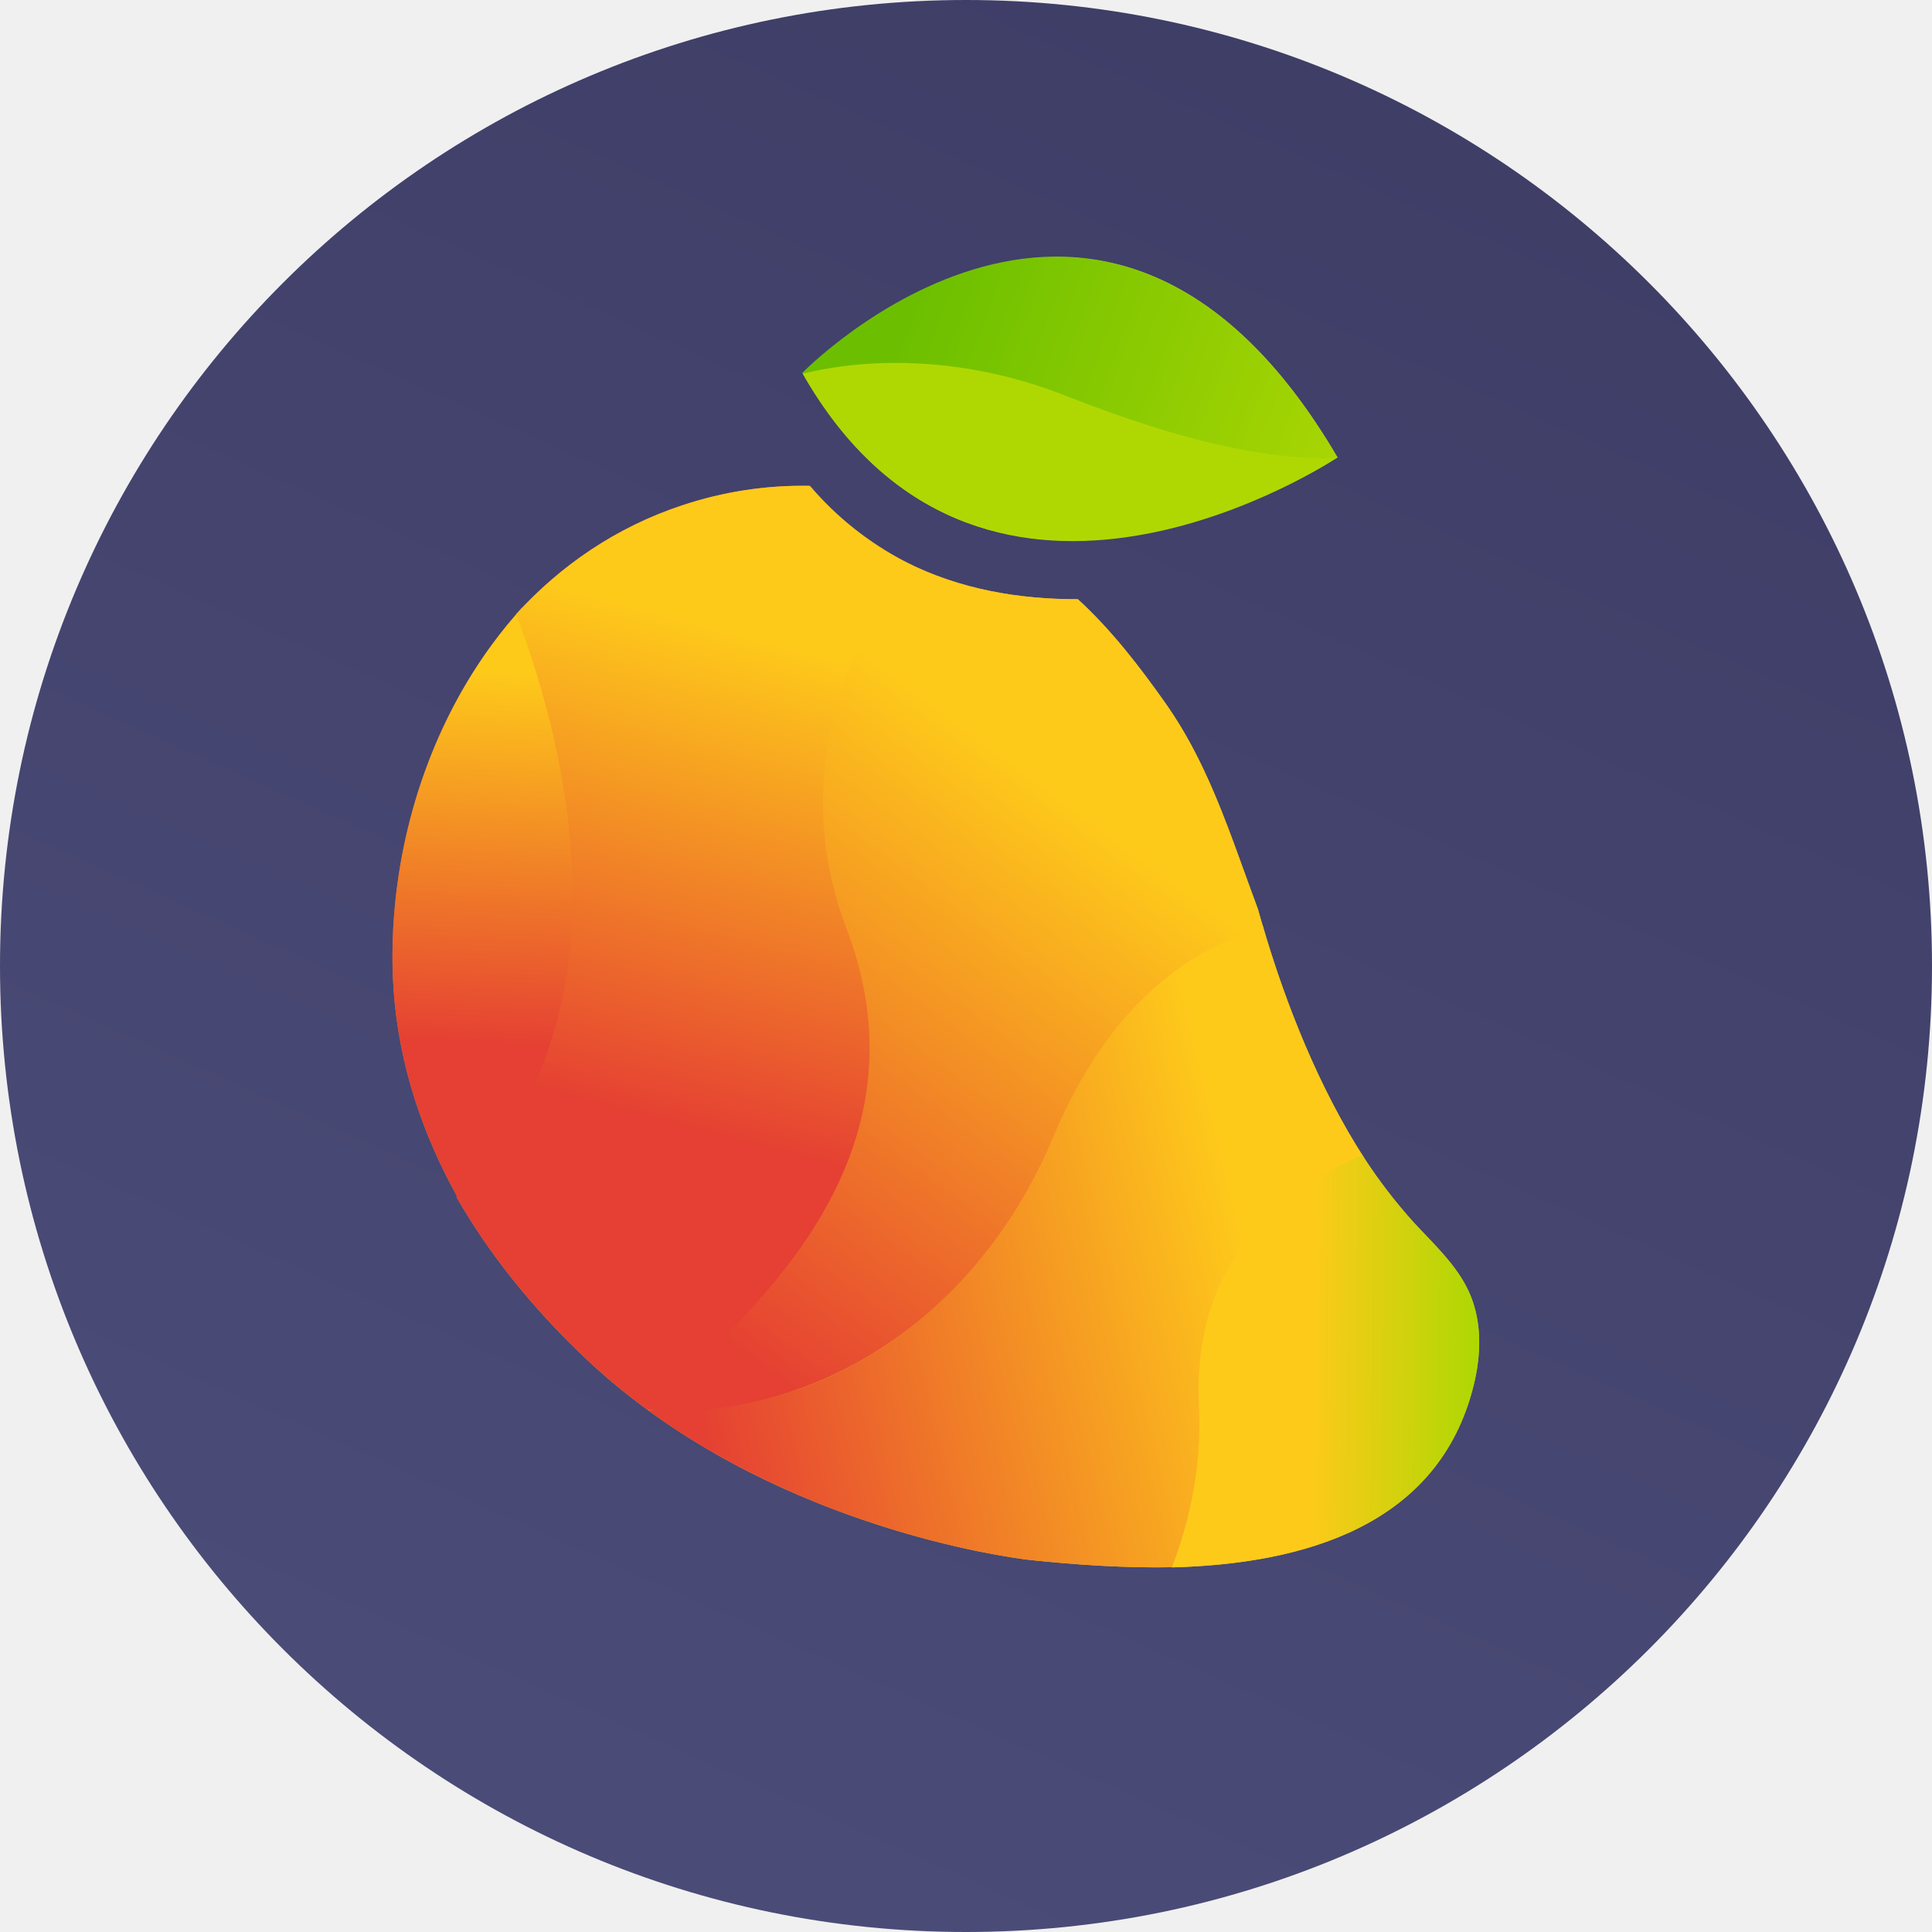
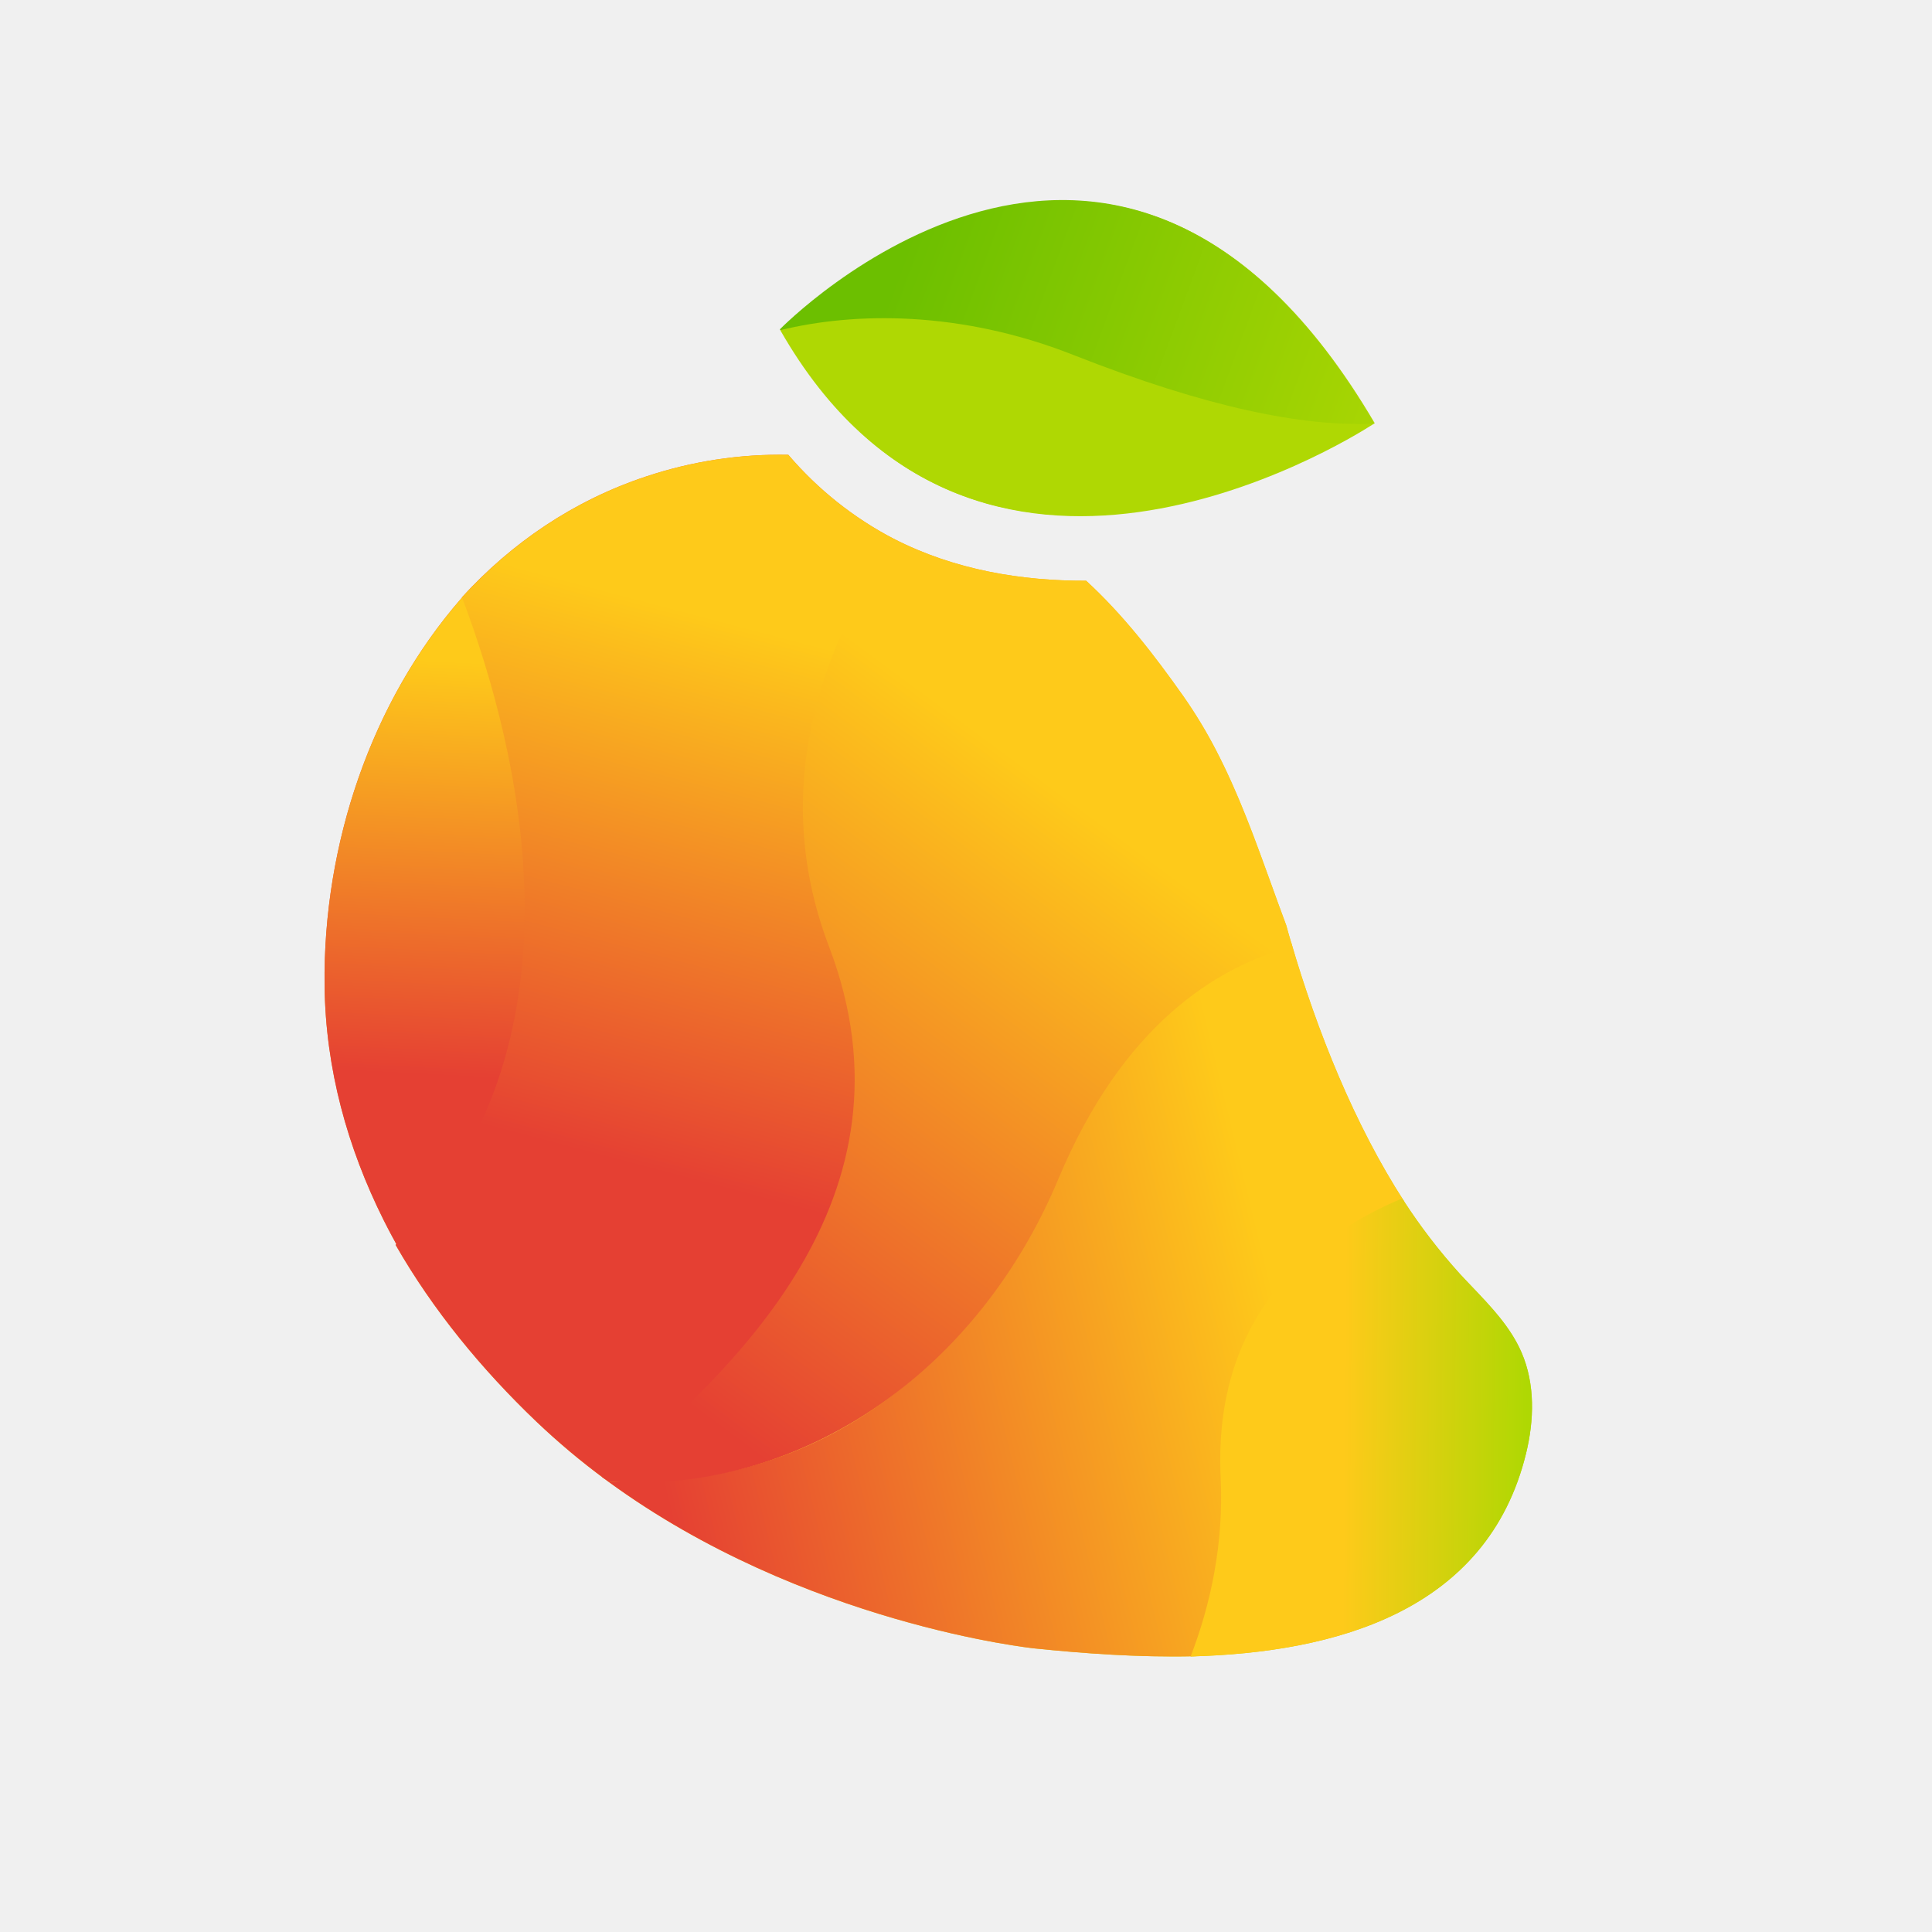
<svg xmlns="http://www.w3.org/2000/svg" width="32" height="32" viewBox="0 0 32 32" fill="none">
-   <g clip-path="url(#clip0_1_6)">
-     <path d="M16 32C24.837 32 32 24.837 32 16C32 7.163 24.837 0 16 0C7.163 0 0 7.163 0 16C0 24.837 7.163 32 16 32Z" fill="url(#paint0_linear_1_6)" />
-     <path fill-rule="evenodd" clip-rule="evenodd" d="M14.984 9.299C14.984 9.299 14.984 9.299 14.984 9.299C15.897 9.767 16.897 9.928 17.853 9.925C18.409 10.435 18.871 11.035 19.305 11.65C19.486 11.908 19.648 12.177 19.792 12.456C20.124 13.095 20.368 13.772 20.615 14.457C20.688 14.658 20.761 14.859 20.836 15.061C20.86 15.147 20.884 15.233 20.91 15.32L20.911 15.319C21.293 16.629 21.85 18.027 22.597 19.183L22.597 19.183C22.844 19.562 23.12 19.921 23.424 20.257C23.484 20.322 23.545 20.386 23.607 20.45L23.607 20.45L23.607 20.45L23.607 20.45C23.893 20.75 24.181 21.052 24.344 21.429C24.548 21.9 24.532 22.441 24.41 22.939C23.833 25.287 21.572 25.904 19.411 25.961L19.412 25.958C18.602 25.974 17.798 25.914 17.084 25.841C17.084 25.841 13.644 25.485 10.727 23.352L10.633 23.282C10.633 23.282 10.633 23.282 10.633 23.282C10.293 23.029 9.968 22.755 9.661 22.462C8.843 21.682 8.116 20.797 7.56 19.825C7.563 19.822 7.567 19.818 7.571 19.814C7.505 19.696 7.442 19.576 7.381 19.455C6.843 18.378 6.516 17.206 6.501 15.96C6.475 13.869 7.191 11.728 8.55 10.175C8.55 10.174 8.549 10.173 8.549 10.172C9.285 9.365 10.205 8.732 11.294 8.371C11.977 8.143 12.694 8.033 13.414 8.047C13.852 8.562 14.385 8.987 14.984 9.299ZM13.308 22.979C13.8 22.799 14.266 22.558 14.701 22.26C14.264 22.556 13.796 22.797 13.308 22.979Z" fill="url(#paint1_linear_1_6)" />
-     <path fill-rule="evenodd" clip-rule="evenodd" d="M22.125 7.596C22.125 7.596 22.126 7.596 22.126 7.596L22.156 7.577C18.32 1.033 13.304 6.185 13.304 6.185L13.311 6.198C13.311 6.198 13.311 6.198 13.31 6.198C16.195 11.255 21.676 7.884 22.125 7.596Z" fill="url(#paint2_linear_1_6)" />
-     <path d="M17.37 18.866C16.313 21.393 14.283 23.066 11.825 23.32C11.772 23.327 11.099 23.38 10.727 23.353C13.644 25.485 17.084 25.841 17.084 25.841C17.821 25.916 18.655 25.978 19.491 25.956C19.786 25.187 19.952 24.306 19.904 23.307C19.794 20.986 21.14 19.794 22.597 19.183C21.85 18.028 21.293 16.629 20.911 15.319C19.773 15.622 18.328 16.574 17.37 18.866Z" fill="url(#paint3_linear_1_6)" />
-     <path d="M19.859 23.29C19.907 24.29 19.706 25.191 19.411 25.961C21.572 25.904 23.833 25.287 24.41 22.939C24.532 22.441 24.548 21.9 24.344 21.429C24.146 20.971 23.764 20.624 23.425 20.257C23.107 19.906 22.819 19.53 22.564 19.132C21.108 19.744 19.748 20.969 19.859 23.29Z" fill="url(#paint4_linear_1_6)" />
-     <path d="M20.836 15.061C20.504 14.172 20.221 13.283 19.792 12.456C19.648 12.177 19.486 11.908 19.306 11.65C18.871 11.035 18.409 10.435 17.853 9.925C16.897 9.928 15.898 9.767 14.984 9.299C14.059 10.611 13.001 12.837 13.97 15.378C15.4 19.13 12.497 21.695 10.633 23.282L10.727 23.352C11.077 23.38 11.428 23.375 11.776 23.337C14.235 23.084 16.382 21.37 17.439 18.844C18.397 16.552 19.791 15.681 20.927 15.378C20.895 15.272 20.865 15.166 20.836 15.061Z" fill="url(#paint5_linear_1_6)" />
-     <path d="M8.65 10.064C7.226 11.624 6.475 13.819 6.501 15.96C6.516 17.206 6.843 18.378 7.382 19.455C7.462 19.617 7.548 19.776 7.638 19.933C10.633 16.927 9.551 12.448 8.65 10.064Z" fill="url(#paint6_linear_1_6)" />
-     <path d="M14.02 15.378C13.051 12.836 14.086 10.624 15.01 9.312C14.401 8.999 13.858 8.569 13.414 8.047C12.694 8.033 11.977 8.143 11.295 8.371C10.205 8.732 9.285 9.365 8.549 10.172C9.43 12.504 10.489 16.885 7.56 19.825C8.116 20.797 8.844 21.682 9.661 22.462C9.983 22.769 10.325 23.056 10.684 23.32C12.547 21.733 15.451 19.13 14.02 15.378Z" fill="url(#paint7_linear_1_6)" />
-     <path d="M17.633 6.602C19.66 7.402 21.081 7.619 22.11 7.588L22.14 7.569C18.304 1.025 13.288 6.177 13.288 6.177L13.295 6.19C14.377 5.998 15.95 5.938 17.633 6.602Z" fill="url(#paint8_linear_1_6)" />
-     <path d="M17.658 6.557C15.976 5.894 14.394 5.919 13.294 6.19C16.179 11.247 21.661 7.876 22.109 7.588C21.079 7.619 19.686 7.357 17.658 6.557Z" fill="url(#paint9_linear_1_6)" />
-   </g>
+   <path fill-rule="evenodd" clip-rule="evenodd" d="M14.801 8.923C14.802 8.923 14.802 8.923 14.802 8.923C15.816 9.444 16.927 9.622 17.99 9.619C18.607 10.186 19.121 10.852 19.603 11.536C19.803 11.822 19.984 12.121 20.144 12.431C20.513 13.142 20.784 13.894 21.059 14.655C21.139 14.878 21.22 15.102 21.304 15.325C21.33 15.421 21.357 15.517 21.386 15.613L21.387 15.613C21.812 17.068 22.431 18.622 23.261 19.905L23.26 19.905C23.535 20.327 23.842 20.726 24.18 21.099C24.246 21.171 24.314 21.242 24.382 21.313L24.382 21.314L24.382 21.314L24.383 21.314C24.7 21.647 25.02 21.982 25.202 22.402C25.428 22.925 25.411 23.526 25.275 24.079C24.634 26.688 22.122 27.373 19.721 27.436L19.722 27.433C18.822 27.451 17.928 27.384 17.135 27.303C17.135 27.303 13.312 26.907 10.072 24.538L9.967 24.461C9.967 24.461 9.967 24.461 9.967 24.461C9.589 24.179 9.228 23.874 8.887 23.549C7.979 22.682 7.17 21.699 6.552 20.619C6.557 20.615 6.561 20.611 6.565 20.607C6.492 20.475 6.422 20.342 6.354 20.208C5.757 19.011 5.392 17.709 5.376 16.324C5.348 14.001 6.142 11.622 7.653 9.897C7.652 9.896 7.652 9.894 7.651 9.893C8.469 8.997 9.492 8.293 10.702 7.892C11.461 7.639 12.257 7.517 13.057 7.533C13.544 8.104 14.136 8.576 14.801 8.923ZM12.939 24.123C13.486 23.924 14.004 23.655 14.487 23.324C14.001 23.653 13.482 23.922 12.939 24.123Z" fill="url(#paint0_linear_6_313)" />
+   <path fill-rule="evenodd" clip-rule="evenodd" d="M22.736 7.031C22.737 7.031 22.737 7.031 22.737 7.031L22.77 7.01C18.508 -0.261 12.935 5.464 12.935 5.464L12.943 5.478C12.943 5.478 12.942 5.478 12.942 5.478C16.147 11.097 22.238 7.352 22.736 7.031Z" fill="url(#paint1_linear_6_313)" />
+   <path d="M17.453 19.554C16.278 22.361 14.023 24.221 11.291 24.502C11.232 24.51 10.485 24.569 10.072 24.538C13.312 26.908 17.135 27.303 17.135 27.303C17.954 27.387 18.88 27.456 19.81 27.432C20.137 26.577 20.322 25.598 20.269 24.488C20.146 21.909 21.642 20.584 23.261 19.905C22.431 18.622 21.812 17.068 21.387 15.613C20.123 15.949 18.517 17.007 17.453 19.554Z" fill="url(#paint2_linear_6_313)" />
+   <path d="M20.218 24.469C20.271 25.58 20.049 26.582 19.721 27.436C22.122 27.373 24.634 26.688 25.275 24.079C25.411 23.526 25.428 22.924 25.202 22.402C24.982 21.892 24.557 21.507 24.18 21.099C23.827 20.709 23.508 20.291 23.224 19.849C21.606 20.529 20.095 21.89 20.218 24.469Z" fill="url(#paint3_linear_6_313)" />
+   <path d="M21.304 15.325C20.935 14.338 20.621 13.35 20.144 12.431C19.984 12.121 19.804 11.822 19.604 11.536C19.121 10.852 18.607 10.186 17.99 9.619C16.927 9.622 15.817 9.444 14.802 8.923C13.774 10.381 12.598 12.854 13.674 15.678C15.264 19.847 12.038 22.696 9.968 24.461L10.072 24.538C10.46 24.569 10.851 24.563 11.238 24.522C13.969 24.24 16.355 22.336 17.529 19.529C18.594 16.982 20.143 16.014 21.405 15.678C21.37 15.56 21.336 15.443 21.304 15.325Z" fill="url(#paint4_linear_6_313)" />
+   <path d="M7.764 9.773C6.181 11.507 5.347 13.945 5.376 16.325C5.392 17.709 5.757 19.012 6.354 20.208C6.444 20.388 6.539 20.565 6.64 20.739C9.967 17.399 8.765 12.423 7.764 9.773Z" fill="url(#paint5_linear_6_313)" />
+   <path d="M13.731 15.678C12.654 12.853 13.804 10.396 14.83 8.938C14.153 8.59 13.551 8.112 13.057 7.533C12.258 7.517 11.461 7.639 10.702 7.892C9.492 8.293 8.47 8.997 7.652 9.893C8.631 12.484 9.807 17.352 6.553 20.619C7.171 21.699 7.979 22.682 8.887 23.549C9.246 23.89 9.625 24.209 10.024 24.502C12.094 22.739 15.32 19.847 13.731 15.678Z" fill="url(#paint6_linear_6_313)" />
+   <path d="M17.745 5.927C19.998 6.816 21.576 7.057 22.72 7.022L22.753 7.001C18.491 -0.27 12.917 5.455 12.917 5.455L12.925 5.469C14.128 5.256 15.875 5.189 17.745 5.927Z" fill="url(#paint7_linear_6_313)" />
+   <path d="M17.773 5.877C15.904 5.14 14.146 5.168 12.924 5.469C16.129 11.088 22.22 7.342 22.718 7.022C21.574 7.057 20.026 6.765 17.773 5.877Z" fill="url(#paint8_linear_6_313)" />
  <defs>
-     <linearGradient id="paint0_linear_1_6" x1="9.5" y1="29.5" x2="22" y2="1.5" gradientUnits="userSpaceOnUse">
-       <stop stop-color="#4B4B78" />
-       <stop offset="1" stop-color="#3E3E67" />
-     </linearGradient>
-     <linearGradient id="paint1_linear_1_6" x1="4.256" y1="11.116" x2="27.712" y2="25.172" gradientUnits="userSpaceOnUse">
+     <linearGradient id="paint0_linear_6_313" x1="2.882" y1="10.943" x2="28.944" y2="26.56" gradientUnits="userSpaceOnUse">
      <stop stop-color="#E54033" />
      <stop offset="0.49" stop-color="#FECA1A" />
      <stop offset="1" stop-color="#AFD803" />
    </linearGradient>
-     <linearGradient id="paint2_linear_1_6" x1="6641.39" y1="788.309" x2="5172.97" y2="-722.159" gradientUnits="userSpaceOnUse">
+     <linearGradient id="paint1_linear_6_313" x1="7377.47" y1="874.49" x2="5745.9" y2="-803.807" gradientUnits="userSpaceOnUse">
      <stop offset="0.15" stop-color="#6CBF00" />
      <stop offset="1" stop-color="#AFD803" />
    </linearGradient>
-     <linearGradient id="paint3_linear_1_6" x1="8.306" y1="23.53" x2="23.004" y2="19.956" gradientUnits="userSpaceOnUse">
+     <linearGradient id="paint2_linear_6_313" x1="7.382" y1="24.735" x2="23.713" y2="20.765" gradientUnits="userSpaceOnUse">
      <stop offset="0.21" stop-color="#E54033" />
      <stop offset="0.84" stop-color="#FECA1A" />
    </linearGradient>
-     <linearGradient id="paint4_linear_1_6" x1="19.886" y1="22.538" x2="24.421" y2="22.572" gradientUnits="userSpaceOnUse">
+     <linearGradient id="paint3_linear_6_313" x1="20.249" y1="23.634" x2="25.288" y2="23.671" gradientUnits="userSpaceOnUse">
      <stop stop-color="#FECA1A" />
      <stop offset="0.4" stop-color="#FECA1A" />
      <stop offset="1" stop-color="#AFD803" />
    </linearGradient>
-     <linearGradient id="paint5_linear_1_6" x1="9.621" y1="23.621" x2="18.919" y2="11.033" gradientUnits="userSpaceOnUse">
+     <linearGradient id="paint4_linear_6_313" x1="8.843" y1="24.837" x2="19.174" y2="10.85" gradientUnits="userSpaceOnUse">
      <stop offset="0.16" stop-color="#E54033" />
      <stop offset="0.84" stop-color="#FECA1A" />
    </linearGradient>
-     <linearGradient id="paint6_linear_1_6" x1="8.267" y1="11.114" x2="7.855" y2="19.244" gradientUnits="userSpaceOnUse">
+     <linearGradient id="paint5_linear_6_313" x1="7.338" y1="10.94" x2="6.88" y2="19.974" gradientUnits="userSpaceOnUse">
      <stop stop-color="#FECA1A" />
      <stop offset="0.76" stop-color="#E54033" />
    </linearGradient>
-     <linearGradient id="paint7_linear_1_6" x1="12.816" y1="9.002" x2="10.332" y2="18.432" gradientUnits="userSpaceOnUse">
+     <linearGradient id="paint6_linear_6_313" x1="12.392" y1="8.594" x2="9.633" y2="19.071" gradientUnits="userSpaceOnUse">
      <stop offset="0.16" stop-color="#FECA1A" />
      <stop offset="1" stop-color="#E54033" />
    </linearGradient>
-     <linearGradient id="paint8_linear_1_6" x1="13.777" y1="4.488" x2="22.971" y2="7.877" gradientUnits="userSpaceOnUse">
+     <linearGradient id="paint7_linear_6_313" x1="13.461" y1="3.578" x2="23.677" y2="7.343" gradientUnits="userSpaceOnUse">
      <stop offset="0.15" stop-color="#6CBF00" />
      <stop offset="1" stop-color="#AFD803" />
    </linearGradient>
-     <linearGradient id="paint9_linear_1_6" x1="6641.36" y1="788.301" x2="5172.95" y2="-722.167" gradientUnits="userSpaceOnUse">
+     <linearGradient id="paint8_linear_6_313" x1="7377.44" y1="874.481" x2="5745.87" y2="-803.816" gradientUnits="userSpaceOnUse">
      <stop offset="0.15" stop-color="#6CBF00" />
      <stop offset="1" stop-color="#AFD803" />
    </linearGradient>
-     <clipPath id="clip0_1_6">
-       <rect width="32" height="32" fill="white" />
-     </clipPath>
  </defs>
</svg>
